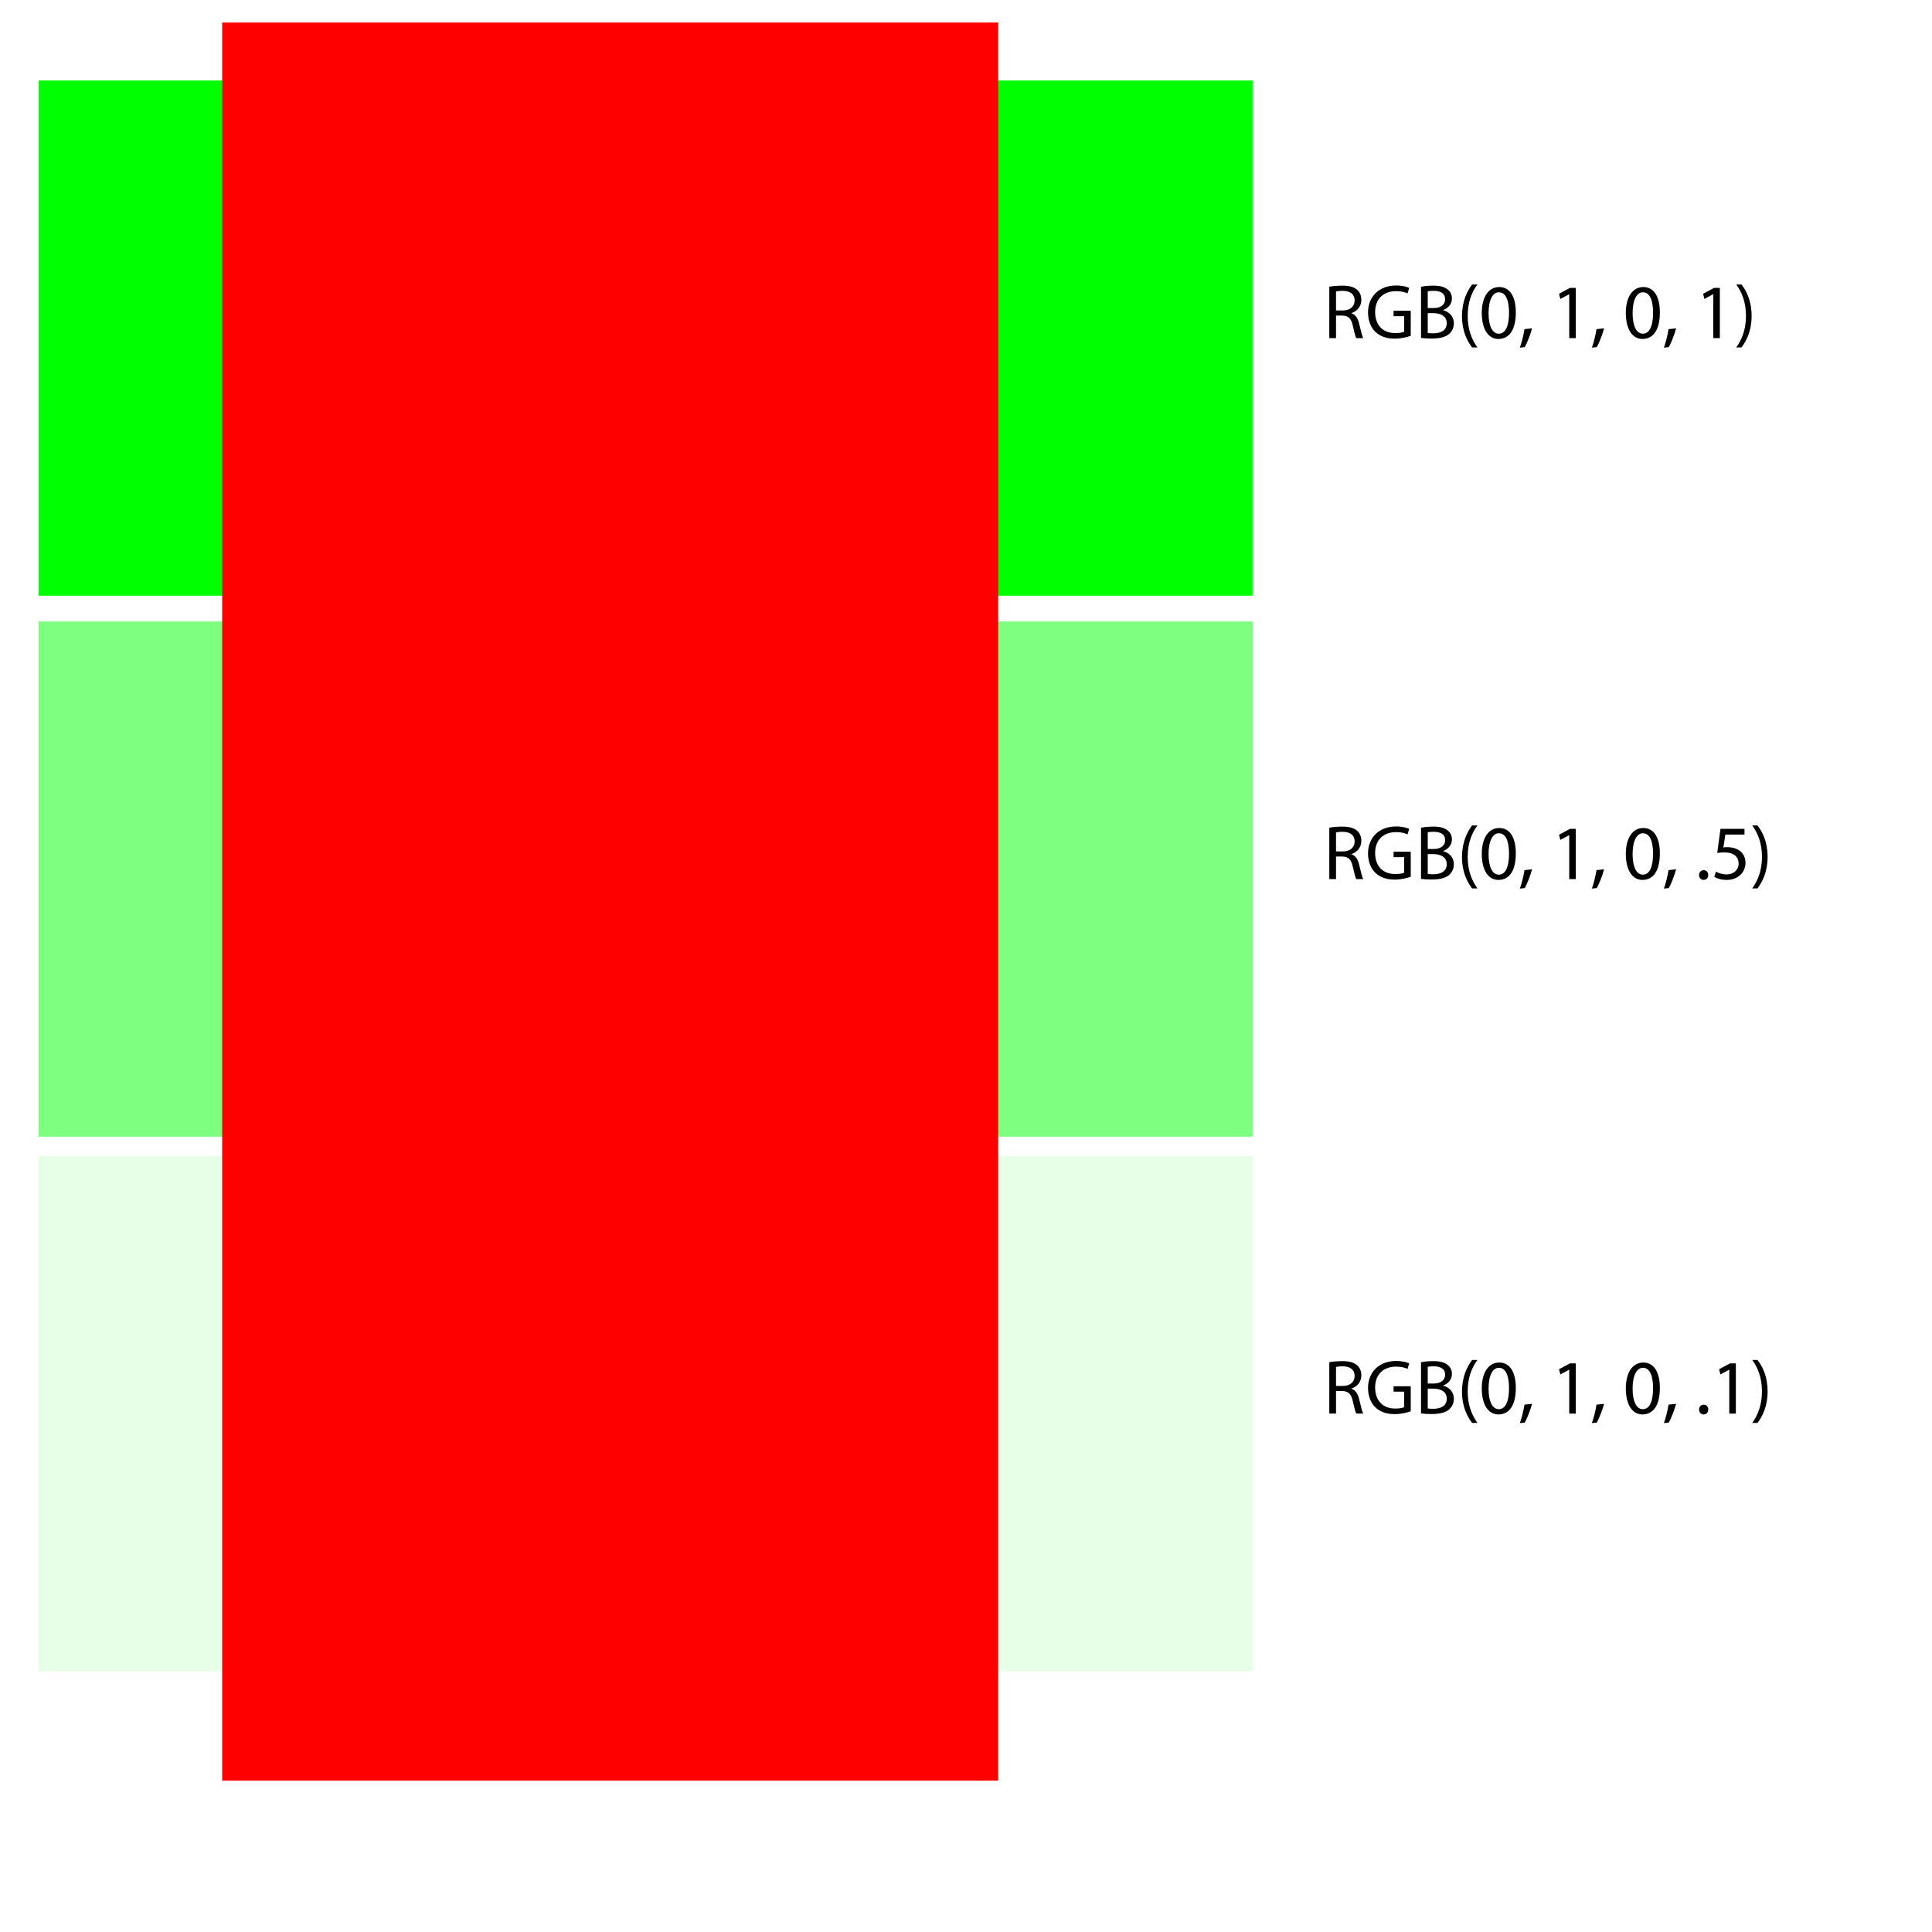
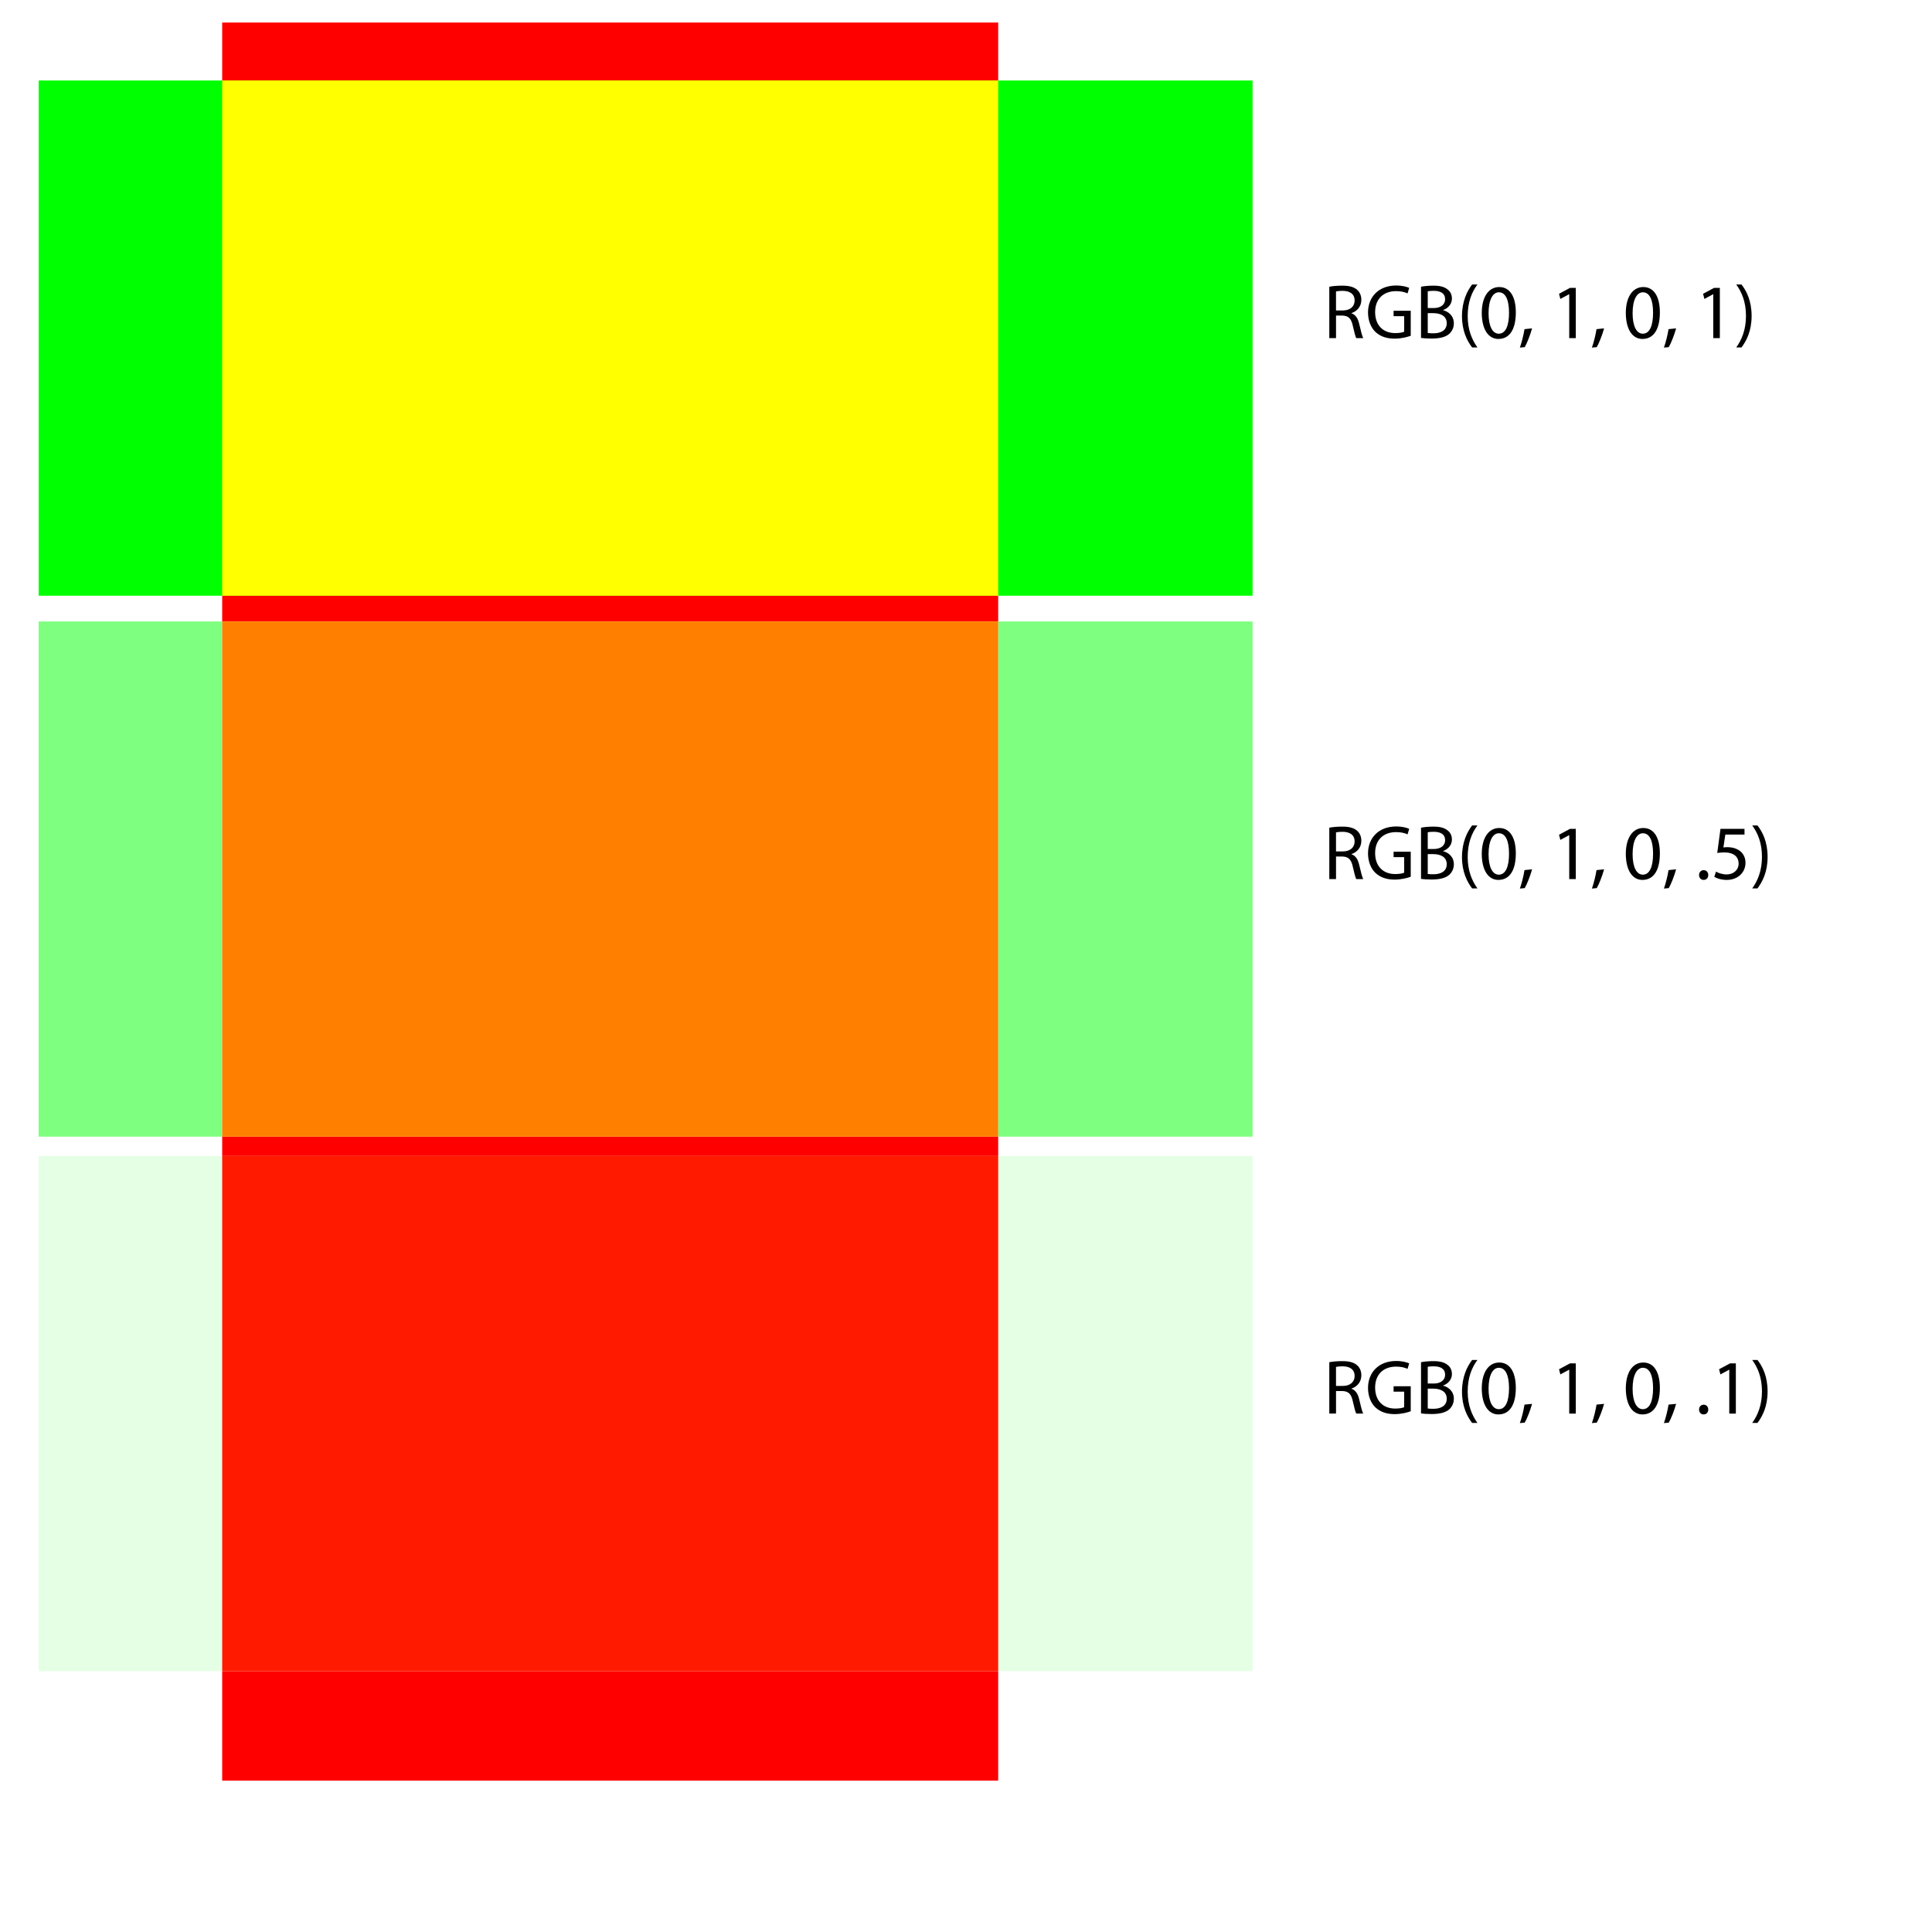
<svg xmlns="http://www.w3.org/2000/svg" version="1.1" id="Layer_1" x="0px" y="0px" width="300px" height="300px" viewBox="0 0 300 300" enable-background="new 0 0 300 300" xml:space="preserve">
-   <rect x="6" y="12.5" fill="#00FF00" width="188.5" height="80" />
  <g>
-     <path d="M206.411,44.524c0.528-0.108,1.283-0.168,2.003-0.168c1.115,0,1.835,0.204,2.339,0.66c0.408,0.36,0.636,0.912,0.636,1.535   c0,1.067-0.672,1.775-1.523,2.063v0.036c0.624,0.216,0.996,0.792,1.188,1.631c0.264,1.127,0.456,1.907,0.624,2.219h-1.079   c-0.133-0.228-0.313-0.923-0.54-1.931c-0.24-1.115-0.672-1.535-1.619-1.571h-0.983V52.5h-1.044V44.524z M207.455,48.207h1.067   c1.115,0,1.823-0.612,1.823-1.535c0-1.043-0.756-1.5-1.859-1.511c-0.504,0-0.863,0.048-1.031,0.096V48.207z" />
-     <path d="M219.057,52.14c-0.468,0.168-1.392,0.444-2.483,0.444c-1.223,0-2.23-0.312-3.021-1.067   c-0.696-0.672-1.128-1.751-1.128-3.01c0.012-2.411,1.667-4.174,4.378-4.174c0.936,0,1.667,0.204,2.015,0.372l-0.252,0.852   c-0.432-0.192-0.972-0.348-1.787-0.348c-1.967,0-3.25,1.223-3.25,3.25c0,2.051,1.235,3.262,3.118,3.262   c0.684,0,1.151-0.096,1.392-0.216v-2.411h-1.644v-0.839h2.663V52.14z" />
-     <path d="M220.655,44.524c0.456-0.096,1.176-0.168,1.907-0.168c1.044,0,1.715,0.18,2.219,0.588c0.42,0.312,0.672,0.792,0.672,1.427   c0,0.779-0.516,1.463-1.367,1.775v0.024c0.768,0.192,1.667,0.828,1.667,2.027c0,0.696-0.276,1.223-0.684,1.619   c-0.563,0.516-1.476,0.755-2.795,0.755c-0.72,0-1.271-0.048-1.619-0.096V44.524z M221.699,47.834h0.947   c1.104,0,1.751-0.576,1.751-1.355c0-0.948-0.72-1.319-1.774-1.319c-0.48,0-0.756,0.036-0.924,0.072V47.834z M221.699,51.708   c0.204,0.036,0.504,0.048,0.875,0.048c1.08,0,2.075-0.396,2.075-1.571c0-1.103-0.947-1.559-2.087-1.559h-0.863V51.708z" />
-     <path d="M229.414,44.177c-0.875,1.175-1.511,2.734-1.511,4.905c0,2.135,0.659,3.67,1.511,4.869h-0.827   c-0.756-0.996-1.571-2.531-1.571-4.869c0.012-2.363,0.815-3.898,1.571-4.905H229.414z" />
-     <path d="M235.376,48.518c0,2.651-0.983,4.114-2.71,4.114c-1.523,0-2.555-1.427-2.579-4.006c0-2.614,1.128-4.054,2.711-4.054   C234.44,44.572,235.376,46.036,235.376,48.518z M231.143,48.638c0,2.027,0.623,3.178,1.583,3.178c1.079,0,1.595-1.259,1.595-3.25   c0-1.919-0.491-3.179-1.583-3.179C231.814,45.388,231.143,46.515,231.143,48.638z" />
-     <path d="M236.004,53.975c0.264-0.708,0.587-1.991,0.719-2.866l1.176-0.12c-0.276,1.02-0.804,2.351-1.14,2.915L236.004,53.975z" />
-     <path d="M243.669,45.688h-0.023l-1.355,0.732l-0.204-0.804l1.703-0.912h0.899V52.5h-1.02V45.688z" />
-     <path d="M247.188,53.975c0.264-0.708,0.587-1.991,0.719-2.866l1.176-0.12c-0.276,1.02-0.804,2.351-1.14,2.915L247.188,53.975z" />
-     <path d="M257.743,48.518c0,2.651-0.983,4.114-2.71,4.114c-1.523,0-2.555-1.427-2.579-4.006c0-2.614,1.128-4.054,2.711-4.054   C256.808,44.572,257.743,46.036,257.743,48.518z M253.51,48.638c0,2.027,0.623,3.178,1.583,3.178c1.079,0,1.595-1.259,1.595-3.25   c0-1.919-0.491-3.179-1.583-3.179C254.182,45.388,253.51,46.515,253.51,48.638z" />
-     <path d="M258.371,53.975c0.264-0.708,0.587-1.991,0.719-2.866l1.176-0.12c-0.276,1.02-0.804,2.351-1.14,2.915L258.371,53.975z" />
-     <path d="M266.036,45.688h-0.023l-1.355,0.732l-0.204-0.804l1.703-0.912h0.899V52.5h-1.02V45.688z" />
-     <path d="M269.603,53.951c0.852-1.188,1.511-2.747,1.511-4.905c0-2.147-0.647-3.682-1.511-4.869h0.815   c0.768,0.983,1.571,2.519,1.571,4.881c0,2.351-0.804,3.874-1.571,4.893H269.603z" />
+     <polyline fill="#00FF00" points="194.5,92.5 6,92.5 6,12.5 194.5,12.5 194.5,92.5  " />
+     <g>
+       <path d="M206.411,44.524c0.528-0.108,1.283-0.168,2.003-0.168c1.115,0,1.835,0.204,2.339,0.66c0.408,0.36,0.636,0.912,0.636,1.535    c0,1.067-0.672,1.775-1.523,2.063v0.036c0.624,0.216,0.996,0.792,1.188,1.631c0.264,1.127,0.456,1.907,0.624,2.219h-1.079    c-0.133-0.228-0.313-0.923-0.54-1.931c-0.24-1.115-0.672-1.535-1.619-1.571h-0.983V52.5h-1.044V44.524z M207.455,48.207h1.067    c1.115,0,1.823-0.612,1.823-1.535c0-1.043-0.756-1.5-1.859-1.511c-0.504,0-0.863,0.048-1.031,0.096V48.207z" />
+       <path d="M219.057,52.14c-0.468,0.168-1.392,0.444-2.483,0.444c-1.223,0-2.23-0.312-3.021-1.067    c-0.696-0.672-1.128-1.751-1.128-3.01c0.012-2.411,1.667-4.174,4.378-4.174c0.936,0,1.667,0.204,2.015,0.372l-0.252,0.852    c-0.432-0.192-0.972-0.348-1.787-0.348c-1.967,0-3.25,1.223-3.25,3.25c0,2.051,1.235,3.262,3.118,3.262    c0.684,0,1.151-0.096,1.392-0.216v-2.411h-1.644v-0.839h2.663V52.14z" />
+       <path d="M220.655,44.524c0.456-0.096,1.176-0.168,1.907-0.168c1.044,0,1.715,0.18,2.219,0.588c0.42,0.312,0.672,0.792,0.672,1.427    c0,0.779-0.516,1.463-1.367,1.775v0.024c0.768,0.192,1.667,0.828,1.667,2.027c0,0.696-0.276,1.223-0.684,1.619    c-0.563,0.516-1.476,0.755-2.795,0.755c-0.72,0-1.271-0.048-1.619-0.096V44.524z M221.699,47.834h0.947    c1.104,0,1.751-0.576,1.751-1.355c0-0.948-0.72-1.319-1.774-1.319c-0.48,0-0.756,0.036-0.924,0.072V47.834z M221.699,51.708    c0.204,0.036,0.504,0.048,0.875,0.048c1.08,0,2.075-0.396,2.075-1.571c0-1.103-0.947-1.559-2.087-1.559h-0.863V51.708z" />
+       <path d="M229.414,44.177c-0.875,1.175-1.511,2.734-1.511,4.905c0,2.135,0.659,3.67,1.511,4.869h-0.827    c-0.756-0.996-1.571-2.531-1.571-4.869c0.012-2.363,0.815-3.898,1.571-4.905H229.414z" />
+       <path d="M235.376,48.518c0,2.651-0.983,4.114-2.71,4.114c-1.523,0-2.555-1.427-2.579-4.006c0-2.614,1.128-4.054,2.711-4.054    C234.44,44.572,235.376,46.036,235.376,48.518z M231.143,48.638c0,2.027,0.623,3.178,1.583,3.178c1.079,0,1.595-1.259,1.595-3.25    c0-1.919-0.491-3.179-1.583-3.179C231.814,45.388,231.143,46.515,231.143,48.638z" />
+       <path d="M236.004,53.975c0.264-0.708,0.587-1.991,0.719-2.866l1.176-0.12c-0.276,1.02-0.804,2.351-1.14,2.915L236.004,53.975z" />
+       <path d="M243.669,45.688h-0.023l-1.355,0.732l-0.204-0.804l1.703-0.912h0.899V52.5h-1.02V45.688z" />
+       <path d="M247.188,53.975c0.264-0.708,0.587-1.991,0.719-2.866l1.176-0.12c-0.276,1.02-0.804,2.351-1.14,2.915L247.188,53.975z" />
+       <path d="M257.743,48.518c0,2.651-0.983,4.114-2.71,4.114c-1.523,0-2.555-1.427-2.579-4.006c0-2.614,1.128-4.054,2.711-4.054    C256.808,44.572,257.743,46.036,257.743,48.518z M253.51,48.638c0,2.027,0.623,3.178,1.583,3.178c1.079,0,1.595-1.259,1.595-3.25    c0-1.919-0.491-3.179-1.583-3.179C254.182,45.388,253.51,46.515,253.51,48.638z" />
+       <path d="M258.371,53.975c0.264-0.708,0.587-1.991,0.719-2.866l1.176-0.12c-0.276,1.02-0.804,2.351-1.14,2.915L258.371,53.975z" />
+       <path d="M266.036,45.688h-0.023l-1.355,0.732l-0.204-0.804l1.703-0.912h0.899V52.5h-1.02V45.688z" />
+       <path d="M269.603,53.951c0.852-1.188,1.511-2.747,1.511-4.905c0-2.147-0.647-3.682-1.511-4.869h0.815    c0.768,0.983,1.571,2.519,1.571,4.881c0,2.351-0.804,3.874-1.571,4.893H269.603z" />
+     </g>
+     <path fill="#7FFF7F" d="M34.5,96.5H6v80h28.5V96.5 M194.5,96.5H155v80h39.5V96.5" />
+     <g>
+       <path d="M206.411,128.524c0.528-0.108,1.283-0.168,2.003-0.168c1.115,0,1.835,0.204,2.339,0.66    c0.408,0.36,0.636,0.912,0.636,1.535c0,1.067-0.672,1.775-1.523,2.063v0.036c0.624,0.216,0.996,0.792,1.188,1.631    c0.264,1.127,0.456,1.907,0.624,2.219h-1.079c-0.133-0.228-0.313-0.923-0.54-1.931c-0.24-1.115-0.672-1.535-1.619-1.571h-0.983    v3.502h-1.044V128.524z M207.455,132.207h1.067c1.115,0,1.823-0.612,1.823-1.535c0-1.043-0.756-1.5-1.859-1.511    c-0.504,0-0.863,0.048-1.031,0.096V132.207z" />
+       <path d="M219.057,136.14c-0.468,0.168-1.392,0.444-2.483,0.444c-1.223,0-2.23-0.312-3.021-1.067    c-0.696-0.672-1.128-1.751-1.128-3.01c0.012-2.411,1.667-4.174,4.378-4.174c0.936,0,1.667,0.204,2.015,0.372l-0.252,0.852    c-0.432-0.192-0.972-0.348-1.787-0.348c-1.967,0-3.25,1.223-3.25,3.25c0,2.051,1.235,3.262,3.118,3.262    c0.684,0,1.151-0.096,1.392-0.216v-2.411h-1.644v-0.839h2.663V136.14z" />
+       <path d="M220.655,128.524c0.456-0.096,1.176-0.168,1.907-0.168c1.044,0,1.715,0.18,2.219,0.588    c0.42,0.312,0.672,0.792,0.672,1.427c0,0.779-0.516,1.463-1.367,1.775v0.024c0.768,0.192,1.667,0.828,1.667,2.027    c0,0.696-0.276,1.223-0.684,1.619c-0.563,0.516-1.476,0.755-2.795,0.755c-0.72,0-1.271-0.048-1.619-0.096V128.524z     M221.699,131.834h0.947c1.104,0,1.751-0.576,1.751-1.355c0-0.948-0.72-1.319-1.774-1.319c-0.48,0-0.756,0.036-0.924,0.072    V131.834z M221.699,135.708c0.204,0.036,0.504,0.048,0.875,0.048c1.08,0,2.075-0.396,2.075-1.571c0-1.103-0.947-1.559-2.087-1.559    h-0.863V135.708z" />
+       <path d="M229.414,128.177c-0.875,1.175-1.511,2.734-1.511,4.905c0,2.135,0.659,3.67,1.511,4.869h-0.827    c-0.756-0.996-1.571-2.531-1.571-4.869c0.012-2.363,0.815-3.898,1.571-4.905H229.414z" />
+       <path d="M235.376,132.518c0,2.651-0.983,4.114-2.71,4.114c-1.523,0-2.555-1.427-2.579-4.006c0-2.614,1.128-4.054,2.711-4.054    C234.44,128.572,235.376,130.036,235.376,132.518z M231.143,132.638c0,2.027,0.623,3.178,1.583,3.178    c1.079,0,1.595-1.259,1.595-3.25c0-1.919-0.491-3.179-1.583-3.179C231.814,129.388,231.143,130.515,231.143,132.638z" />
+       <path d="M236.004,137.975c0.264-0.708,0.587-1.991,0.719-2.866l1.176-0.12c-0.276,1.02-0.804,2.351-1.14,2.915L236.004,137.975z" />
+       <path d="M243.669,129.688h-0.023l-1.355,0.732l-0.204-0.804l1.703-0.912h0.899v7.796h-1.02V129.688z" />
+       <path d="M247.188,137.975c0.264-0.708,0.587-1.991,0.719-2.866l1.176-0.12c-0.276,1.02-0.804,2.351-1.14,2.915L247.188,137.975z" />
+       <path d="M257.743,132.518c0,2.651-0.983,4.114-2.71,4.114c-1.523,0-2.555-1.427-2.579-4.006c0-2.614,1.128-4.054,2.711-4.054    C256.808,128.572,257.743,130.036,257.743,132.518z M253.51,132.638c0,2.027,0.623,3.178,1.583,3.178    c1.079,0,1.595-1.259,1.595-3.25c0-1.919-0.491-3.179-1.583-3.179C254.182,129.388,253.51,130.515,253.51,132.638z" />
+       <path d="M258.371,137.975c0.264-0.708,0.587-1.991,0.719-2.866l1.176-0.12c-0.276,1.02-0.804,2.351-1.14,2.915L258.371,137.975z" />
+       <path d="M263.83,135.876c0-0.444,0.3-0.756,0.719-0.756c0.42,0,0.708,0.312,0.708,0.756c0,0.432-0.275,0.755-0.72,0.755    C264.117,136.632,263.83,136.308,263.83,135.876z" />
+       <path d="M270.884,129.592h-2.975l-0.3,2.003c0.18-0.024,0.348-0.048,0.636-0.048c0.6,0,1.199,0.132,1.679,0.419    c0.612,0.348,1.115,1.02,1.115,2.003c0,1.523-1.211,2.663-2.902,2.663c-0.852,0-1.57-0.24-1.942-0.479l0.264-0.804    c0.324,0.192,0.96,0.432,1.667,0.432c0.995,0,1.847-0.647,1.847-1.691c-0.012-1.007-0.684-1.727-2.242-1.727    c-0.444,0-0.792,0.048-1.079,0.084l0.503-3.742h3.73V129.592z" />
+       <path d="M272.086,137.951c0.852-1.188,1.511-2.747,1.511-4.905c0-2.147-0.647-3.682-1.511-4.869h0.815    c0.768,0.983,1.571,2.519,1.571,4.881c0,2.351-0.804,3.874-1.571,4.893H272.086z" />
+     </g>
+     <path fill="#E5FFE5" d="M34.5,179.5H6v80h28.5V179.5 M194.5,179.5H155v80h39.5V179.5" />
+     <g>
+       <path d="M206.411,211.524c0.528-0.108,1.283-0.168,2.003-0.168c1.115,0,1.835,0.204,2.339,0.659    c0.408,0.36,0.636,0.912,0.636,1.535c0,1.068-0.672,1.775-1.523,2.063v0.036c0.624,0.216,0.996,0.791,1.188,1.631    c0.264,1.127,0.456,1.907,0.624,2.219h-1.079c-0.133-0.228-0.313-0.924-0.54-1.931c-0.24-1.115-0.672-1.535-1.619-1.571h-0.983    v3.502h-1.044V211.524z M207.455,215.206h1.067c1.115,0,1.823-0.611,1.823-1.535c0-1.043-0.756-1.499-1.859-1.511    c-0.504,0-0.863,0.048-1.031,0.096V215.206z" />
+       <path d="M219.057,219.141c-0.468,0.168-1.392,0.443-2.483,0.443c-1.223,0-2.23-0.312-3.021-1.067    c-0.696-0.672-1.128-1.751-1.128-3.011c0.012-2.41,1.667-4.174,4.378-4.174c0.936,0,1.667,0.204,2.015,0.372l-0.252,0.852    c-0.432-0.191-0.972-0.348-1.787-0.348c-1.967,0-3.25,1.224-3.25,3.25c0,2.051,1.235,3.263,3.118,3.263    c0.684,0,1.151-0.097,1.392-0.216v-2.411h-1.644v-0.84h2.663V219.141z" />
+       <path d="M220.655,211.524c0.456-0.096,1.176-0.168,1.907-0.168c1.044,0,1.715,0.18,2.219,0.588    c0.42,0.312,0.672,0.791,0.672,1.427c0,0.78-0.516,1.464-1.367,1.775v0.023c0.768,0.192,1.667,0.828,1.667,2.027    c0,0.695-0.276,1.224-0.684,1.619c-0.563,0.516-1.476,0.756-2.795,0.756c-0.72,0-1.271-0.048-1.619-0.097V211.524z     M221.699,214.835h0.947c1.104,0,1.751-0.576,1.751-1.355c0-0.947-0.72-1.319-1.774-1.319c-0.48,0-0.756,0.036-0.924,0.072    V214.835z M221.699,218.708c0.204,0.036,0.504,0.049,0.875,0.049c1.08,0,2.075-0.396,2.075-1.571c0-1.104-0.947-1.56-2.087-1.56    h-0.863V218.708z" />
+       <path d="M229.414,211.177c-0.875,1.175-1.511,2.734-1.511,4.905c0,2.135,0.659,3.67,1.511,4.869h-0.827    c-0.756-0.995-1.571-2.53-1.571-4.869c0.012-2.363,0.815-3.898,1.571-4.905H229.414z" />
+       <path d="M235.376,215.519c0,2.65-0.983,4.113-2.71,4.113c-1.523,0-2.555-1.427-2.579-4.006c0-2.614,1.128-4.054,2.711-4.054    C234.44,211.572,235.376,213.035,235.376,215.519z M231.143,215.638c0,2.027,0.623,3.179,1.583,3.179    c1.079,0,1.595-1.26,1.595-3.25c0-1.919-0.491-3.179-1.583-3.179C231.814,212.388,231.143,213.516,231.143,215.638z" />
+       <path d="M236.004,220.976c0.264-0.708,0.587-1.991,0.719-2.867l1.176-0.119c-0.276,1.019-0.804,2.351-1.14,2.914L236.004,220.976z    " />
+       <path d="M243.669,212.688h-0.023l-1.355,0.731l-0.204-0.803l1.703-0.912h0.899v7.796h-1.02V212.688z" />
+       <path d="M247.188,220.976c0.264-0.708,0.587-1.991,0.719-2.867l1.176-0.119c-0.276,1.019-0.804,2.351-1.14,2.914L247.188,220.976z    " />
+       <path d="M257.743,215.519c0,2.65-0.983,4.113-2.71,4.113c-1.523,0-2.555-1.427-2.579-4.006c0-2.614,1.128-4.054,2.711-4.054    C256.808,211.572,257.743,213.035,257.743,215.519z M253.51,215.638c0,2.027,0.623,3.179,1.583,3.179    c1.079,0,1.595-1.26,1.595-3.25c0-1.919-0.491-3.179-1.583-3.179C254.182,212.388,253.51,213.516,253.51,215.638z" />
+       <path d="M258.371,220.976c0.264-0.708,0.587-1.991,0.719-2.867l1.176-0.119c-0.276,1.019-0.804,2.351-1.14,2.914L258.371,220.976z    " />
+       <path d="M263.83,218.876c0-0.443,0.3-0.755,0.719-0.755c0.42,0,0.708,0.312,0.708,0.755c0,0.433-0.275,0.756-0.72,0.756    C264.117,219.632,263.83,219.309,263.83,218.876z" />
+       <path d="M268.521,212.688h-0.023l-1.355,0.731l-0.204-0.803l1.703-0.912h0.899v7.796h-1.02V212.688z" />
+       <path d="M272.086,220.951c0.852-1.188,1.511-2.746,1.511-4.905c0-2.146-0.647-3.682-1.511-4.869h0.815    c0.768,0.983,1.571,2.519,1.571,4.881c0,2.351-0.804,3.874-1.571,4.894H272.086z" />
+     </g>
+     <path fill="#FF0000" d="M155,176.5H34.5v3H155V176.5 M155,92.5H34.5v4H155V92.5 M155,3.5H34.5v9H155V3.5" />
+     <polyline fill="#FFFF00" points="155,12.5 34.5,12.5 34.5,92.5 155,92.5 155,12.5  " />
+     <polyline fill="#FF8000" points="155,96.5 34.5,96.5 34.5,176.5 155,176.5 155,96.5  " />
+     <polyline fill="#FF0000" points="155,259.5 34.5,259.5 34.5,276.5 155,276.5 155,259.5  " />
+     <polyline fill="#FF1A00" points="155,179.5 34.5,179.5 34.5,259.5 155,259.5 155,179.5  " />
  </g>
-   <rect x="6" y="96.5" opacity="0.5" fill="#00FF00" width="188.5" height="80" />
-   <g>
-     <path d="M206.411,128.524c0.528-0.108,1.283-0.168,2.003-0.168c1.115,0,1.835,0.204,2.339,0.66c0.408,0.36,0.636,0.912,0.636,1.535   c0,1.067-0.672,1.775-1.523,2.063v0.036c0.624,0.216,0.996,0.792,1.188,1.631c0.264,1.127,0.456,1.907,0.624,2.219h-1.079   c-0.133-0.228-0.313-0.923-0.54-1.931c-0.24-1.115-0.672-1.535-1.619-1.571h-0.983v3.502h-1.044V128.524z M207.455,132.207h1.067   c1.115,0,1.823-0.612,1.823-1.535c0-1.043-0.756-1.5-1.859-1.511c-0.504,0-0.863,0.048-1.031,0.096V132.207z" />
-     <path d="M219.057,136.14c-0.468,0.168-1.392,0.444-2.483,0.444c-1.223,0-2.23-0.312-3.021-1.067   c-0.696-0.672-1.128-1.751-1.128-3.01c0.012-2.411,1.667-4.174,4.378-4.174c0.936,0,1.667,0.204,2.015,0.372l-0.252,0.852   c-0.432-0.192-0.972-0.348-1.787-0.348c-1.967,0-3.25,1.223-3.25,3.25c0,2.051,1.235,3.262,3.118,3.262   c0.684,0,1.151-0.096,1.392-0.216v-2.411h-1.644v-0.839h2.663V136.14z" />
-     <path d="M220.655,128.524c0.456-0.096,1.176-0.168,1.907-0.168c1.044,0,1.715,0.18,2.219,0.588c0.42,0.312,0.672,0.792,0.672,1.427   c0,0.779-0.516,1.463-1.367,1.775v0.024c0.768,0.192,1.667,0.828,1.667,2.027c0,0.696-0.276,1.223-0.684,1.619   c-0.563,0.516-1.476,0.755-2.795,0.755c-0.72,0-1.271-0.048-1.619-0.096V128.524z M221.699,131.834h0.947   c1.104,0,1.751-0.576,1.751-1.355c0-0.948-0.72-1.319-1.774-1.319c-0.48,0-0.756,0.036-0.924,0.072V131.834z M221.699,135.708   c0.204,0.036,0.504,0.048,0.875,0.048c1.08,0,2.075-0.396,2.075-1.571c0-1.103-0.947-1.559-2.087-1.559h-0.863V135.708z" />
-     <path d="M229.414,128.177c-0.875,1.175-1.511,2.734-1.511,4.905c0,2.135,0.659,3.67,1.511,4.869h-0.827   c-0.756-0.996-1.571-2.531-1.571-4.869c0.012-2.363,0.815-3.898,1.571-4.905H229.414z" />
-     <path d="M235.376,132.518c0,2.651-0.983,4.114-2.71,4.114c-1.523,0-2.555-1.427-2.579-4.006c0-2.614,1.128-4.054,2.711-4.054   C234.44,128.572,235.376,130.036,235.376,132.518z M231.143,132.638c0,2.027,0.623,3.178,1.583,3.178   c1.079,0,1.595-1.259,1.595-3.25c0-1.919-0.491-3.179-1.583-3.179C231.814,129.388,231.143,130.515,231.143,132.638z" />
-     <path d="M236.004,137.975c0.264-0.708,0.587-1.991,0.719-2.866l1.176-0.12c-0.276,1.02-0.804,2.351-1.14,2.915L236.004,137.975z" />
-     <path d="M243.669,129.688h-0.023l-1.355,0.732l-0.204-0.804l1.703-0.912h0.899v7.796h-1.02V129.688z" />
-     <path d="M247.188,137.975c0.264-0.708,0.587-1.991,0.719-2.866l1.176-0.12c-0.276,1.02-0.804,2.351-1.14,2.915L247.188,137.975z" />
-     <path d="M257.743,132.518c0,2.651-0.983,4.114-2.71,4.114c-1.523,0-2.555-1.427-2.579-4.006c0-2.614,1.128-4.054,2.711-4.054   C256.808,128.572,257.743,130.036,257.743,132.518z M253.51,132.638c0,2.027,0.623,3.178,1.583,3.178   c1.079,0,1.595-1.259,1.595-3.25c0-1.919-0.491-3.179-1.583-3.179C254.182,129.388,253.51,130.515,253.51,132.638z" />
-     <path d="M258.371,137.975c0.264-0.708,0.587-1.991,0.719-2.866l1.176-0.12c-0.276,1.02-0.804,2.351-1.14,2.915L258.371,137.975z" />
-     <path d="M263.83,135.876c0-0.444,0.3-0.756,0.719-0.756c0.42,0,0.708,0.312,0.708,0.756c0,0.432-0.275,0.755-0.72,0.755   C264.117,136.632,263.83,136.308,263.83,135.876z" />
-     <path d="M270.884,129.592h-2.975l-0.3,2.003c0.18-0.024,0.348-0.048,0.636-0.048c0.6,0,1.199,0.132,1.679,0.419   c0.612,0.348,1.115,1.02,1.115,2.003c0,1.523-1.211,2.663-2.902,2.663c-0.852,0-1.57-0.24-1.942-0.479l0.264-0.804   c0.324,0.192,0.96,0.432,1.667,0.432c0.995,0,1.847-0.647,1.847-1.691c-0.012-1.007-0.684-1.727-2.242-1.727   c-0.444,0-0.792,0.048-1.079,0.084l0.503-3.742h3.73V129.592z" />
-     <path d="M272.086,137.951c0.852-1.188,1.511-2.747,1.511-4.905c0-2.147-0.647-3.682-1.511-4.869h0.815   c0.768,0.983,1.571,2.519,1.571,4.881c0,2.351-0.804,3.874-1.571,4.893H272.086z" />
-   </g>
-   <rect x="6" y="179.5" opacity="0.1" fill="#00FF00" width="188.5" height="80" />
-   <g>
-     <path d="M206.411,211.524c0.528-0.108,1.283-0.168,2.003-0.168c1.115,0,1.835,0.204,2.339,0.659   c0.408,0.36,0.636,0.912,0.636,1.535c0,1.068-0.672,1.775-1.523,2.063v0.036c0.624,0.216,0.996,0.791,1.188,1.631   c0.264,1.127,0.456,1.906,0.624,2.219h-1.079c-0.133-0.229-0.313-0.924-0.54-1.932c-0.24-1.115-0.672-1.535-1.619-1.57h-0.983   v3.502h-1.044V211.524z M207.455,215.207h1.067c1.115,0,1.823-0.612,1.823-1.535c0-1.044-0.756-1.5-1.859-1.512   c-0.504,0-0.863,0.048-1.031,0.096V215.207z" />
-     <path d="M219.057,219.141c-0.468,0.168-1.392,0.443-2.483,0.443c-1.223,0-2.23-0.313-3.021-1.067   c-0.696-0.672-1.128-1.751-1.128-3.011c0.012-2.41,1.667-4.174,4.378-4.174c0.936,0,1.667,0.204,2.015,0.372l-0.252,0.852   c-0.432-0.192-0.972-0.348-1.787-0.348c-1.967,0-3.25,1.224-3.25,3.25c0,2.052,1.235,3.263,3.118,3.263   c0.684,0,1.151-0.096,1.392-0.217v-2.41h-1.644v-0.84h2.663V219.141z" />
-     <path d="M220.655,211.524c0.456-0.097,1.176-0.168,1.907-0.168c1.044,0,1.715,0.18,2.219,0.588c0.42,0.312,0.672,0.792,0.672,1.427   c0,0.779-0.516,1.463-1.367,1.775v0.023c0.768,0.192,1.667,0.828,1.667,2.027c0,0.695-0.276,1.223-0.684,1.619   c-0.563,0.516-1.476,0.756-2.795,0.756c-0.72,0-1.271-0.049-1.619-0.096V211.524z M221.699,214.834h0.947   c1.104,0,1.751-0.575,1.751-1.354c0-0.948-0.72-1.319-1.774-1.319c-0.48,0-0.756,0.035-0.924,0.072V214.834z M221.699,218.709   c0.204,0.035,0.504,0.047,0.875,0.047c1.08,0,2.075-0.395,2.075-1.57c0-1.104-0.947-1.56-2.087-1.56h-0.863V218.709z" />
-     <path d="M229.414,211.177c-0.875,1.175-1.511,2.734-1.511,4.905c0,2.135,0.659,3.67,1.511,4.869h-0.827   c-0.756-0.996-1.571-2.531-1.571-4.869c0.012-2.363,0.815-3.898,1.571-4.905H229.414z" />
-     <path d="M235.376,215.518c0,2.651-0.983,4.114-2.71,4.114c-1.523,0-2.555-1.427-2.579-4.006c0-2.614,1.128-4.054,2.711-4.054   C234.44,211.572,235.376,213.035,235.376,215.518z M231.143,215.639c0,2.026,0.623,3.178,1.583,3.178   c1.079,0,1.595-1.26,1.595-3.25c0-1.919-0.491-3.179-1.583-3.179C231.814,212.388,231.143,213.516,231.143,215.639z" />
-     <path d="M236.004,220.975c0.264-0.707,0.587-1.99,0.719-2.865l1.176-0.121c-0.276,1.02-0.804,2.352-1.14,2.915L236.004,220.975z" />
-     <path d="M243.669,212.688h-0.023l-1.355,0.732l-0.204-0.805l1.703-0.911h0.899v7.796h-1.02V212.688z" />
-     <path d="M247.188,220.975c0.264-0.707,0.587-1.99,0.719-2.865l1.176-0.121c-0.276,1.02-0.804,2.352-1.14,2.915L247.188,220.975z" />
-     <path d="M257.743,215.518c0,2.651-0.983,4.114-2.71,4.114c-1.523,0-2.555-1.427-2.579-4.006c0-2.614,1.128-4.054,2.711-4.054   C256.808,211.572,257.743,213.035,257.743,215.518z M253.51,215.639c0,2.026,0.623,3.178,1.583,3.178   c1.079,0,1.595-1.26,1.595-3.25c0-1.919-0.491-3.179-1.583-3.179C254.182,212.388,253.51,213.516,253.51,215.639z" />
-     <path d="M258.371,220.975c0.264-0.707,0.587-1.99,0.719-2.865l1.176-0.121c-0.276,1.02-0.804,2.352-1.14,2.915L258.371,220.975z" />
-     <path d="M263.83,218.877c0-0.444,0.3-0.756,0.719-0.756c0.42,0,0.708,0.312,0.708,0.756c0,0.432-0.275,0.755-0.72,0.755   C264.117,219.632,263.83,219.309,263.83,218.877z" />
-     <path d="M268.521,212.688h-0.023l-1.355,0.732l-0.204-0.805l1.703-0.911h0.899v7.796h-1.02V212.688z" />
-     <path d="M272.086,220.951c0.852-1.188,1.511-2.746,1.511-4.905c0-2.147-0.647-3.683-1.511-4.869h0.815   c0.768,0.983,1.571,2.519,1.571,4.882c0,2.35-0.804,3.873-1.571,4.893H272.086z" />
-   </g>
-   <rect x="34.5" y="3.5" fill="#FF0000" width="120.5" height="273" />
  <g>
</g>
  <g>
</g>
</svg>
